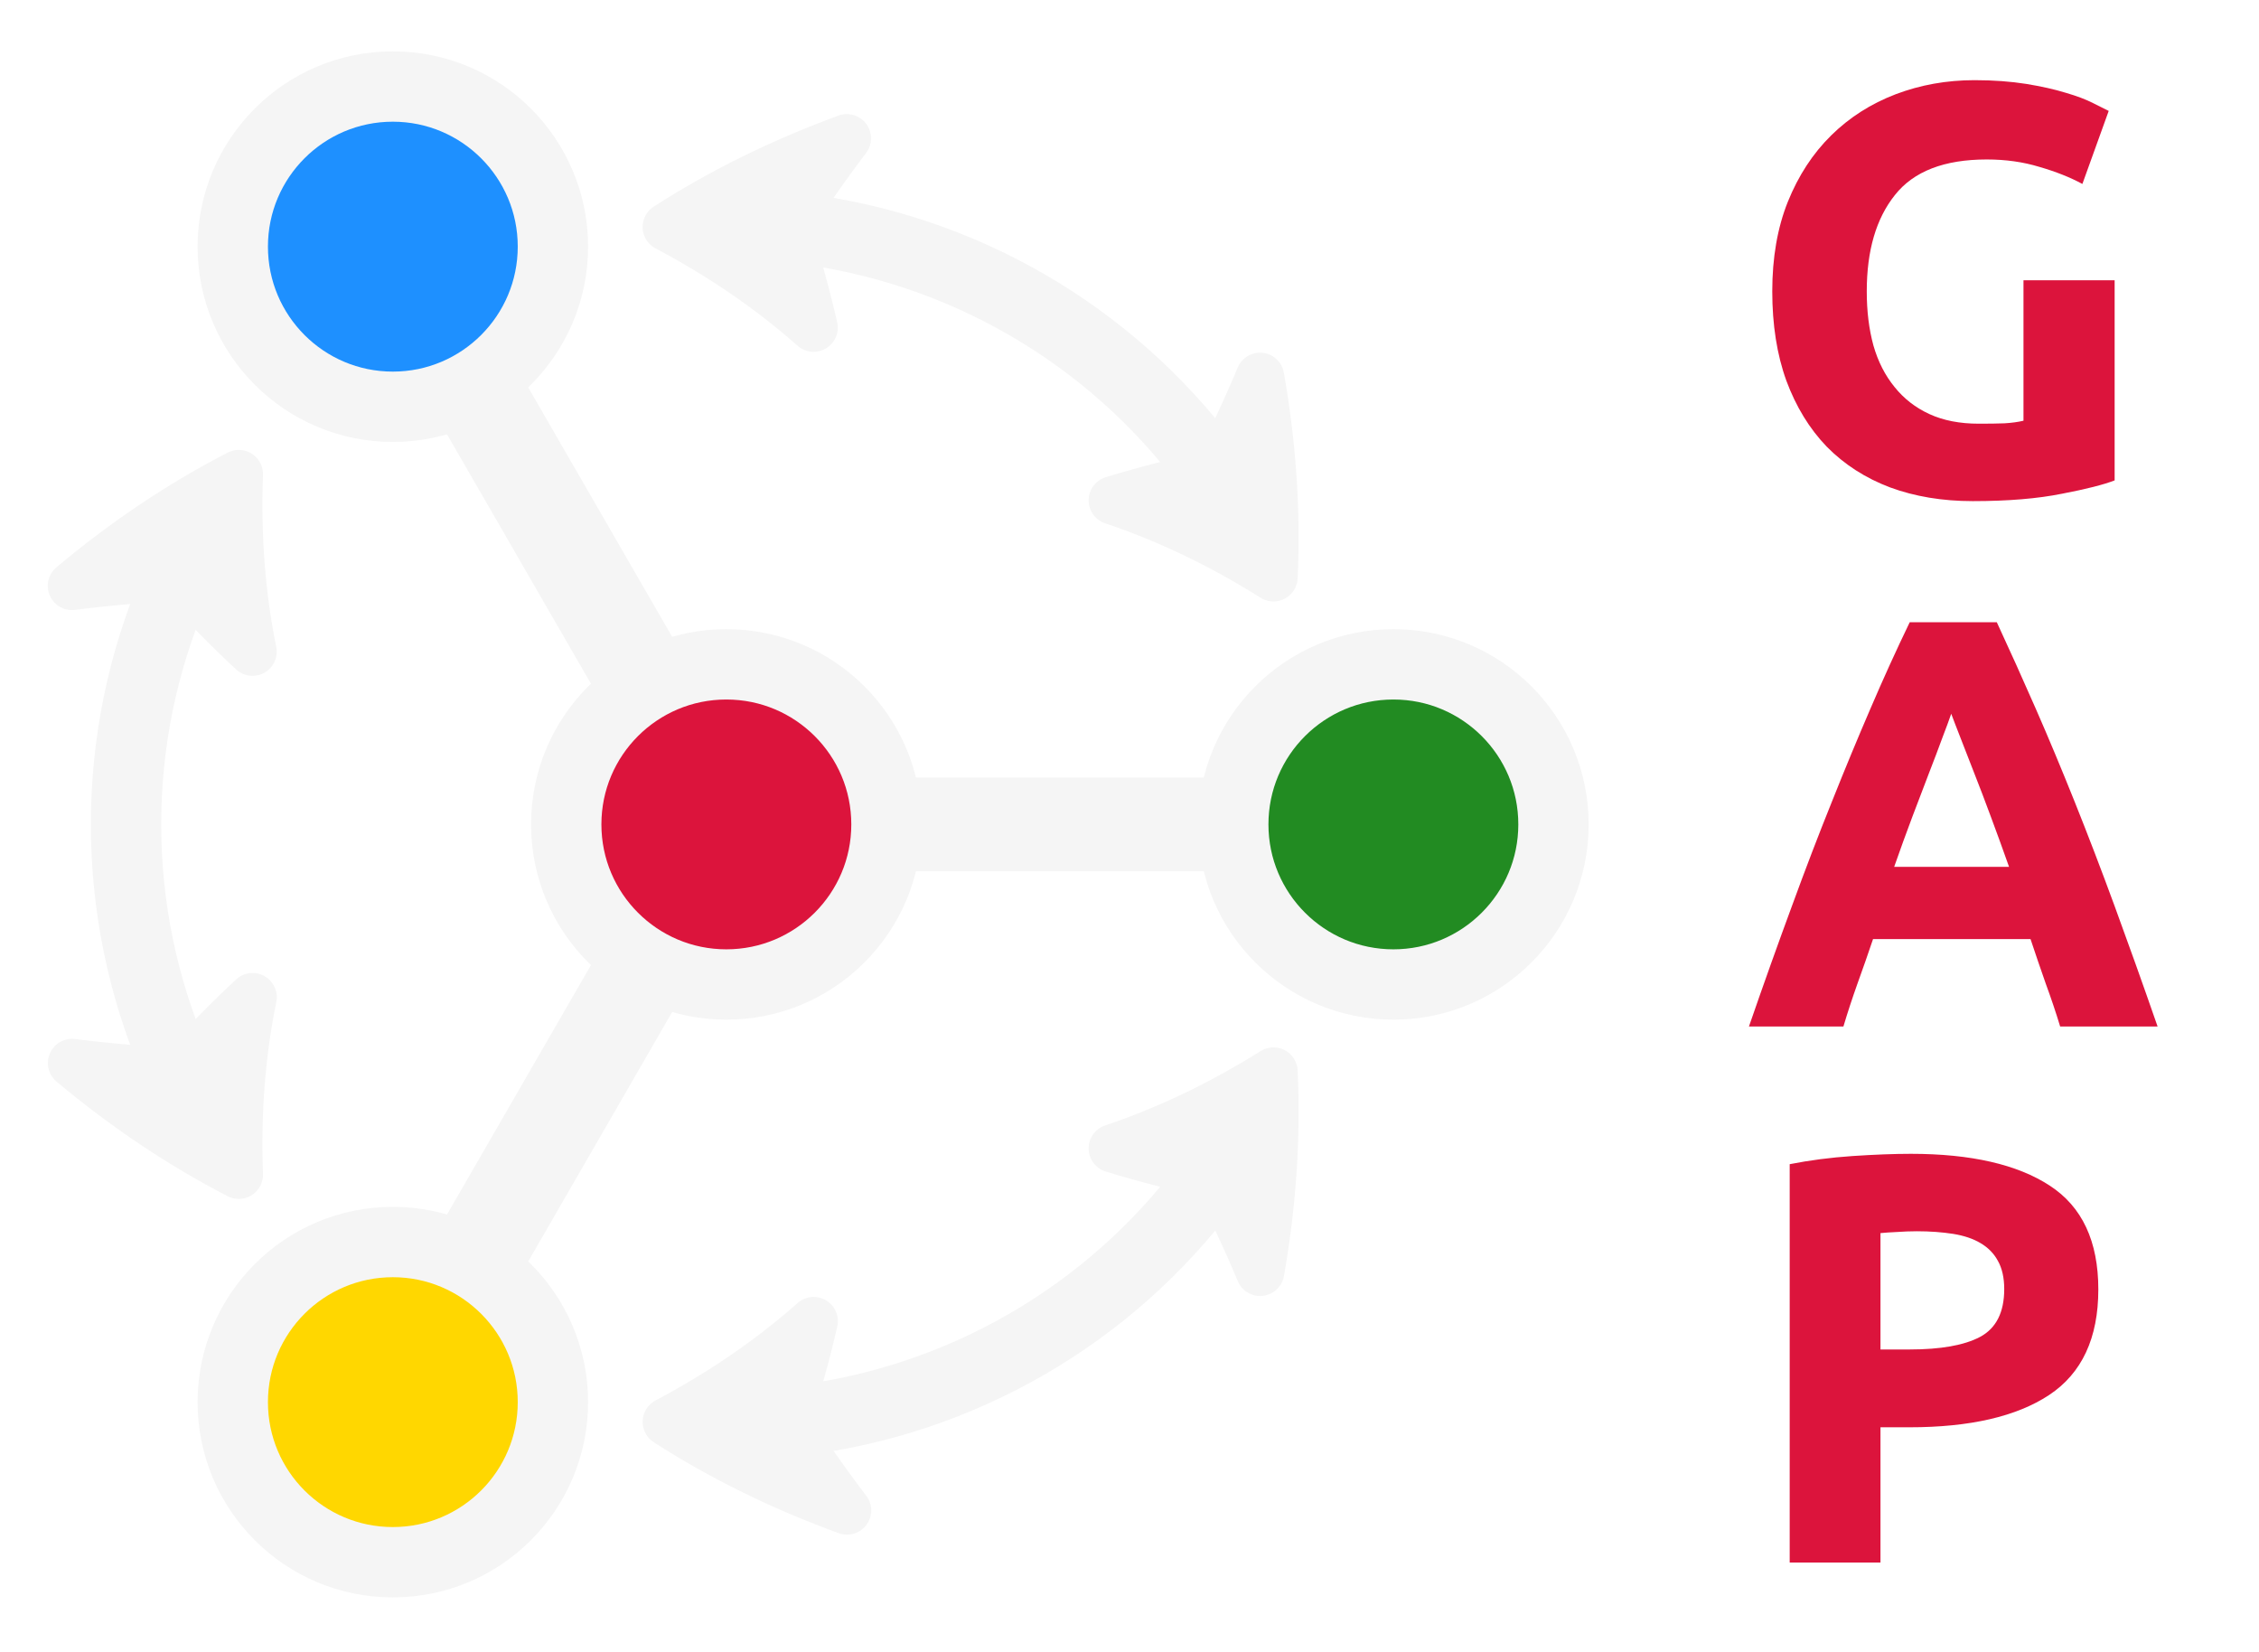
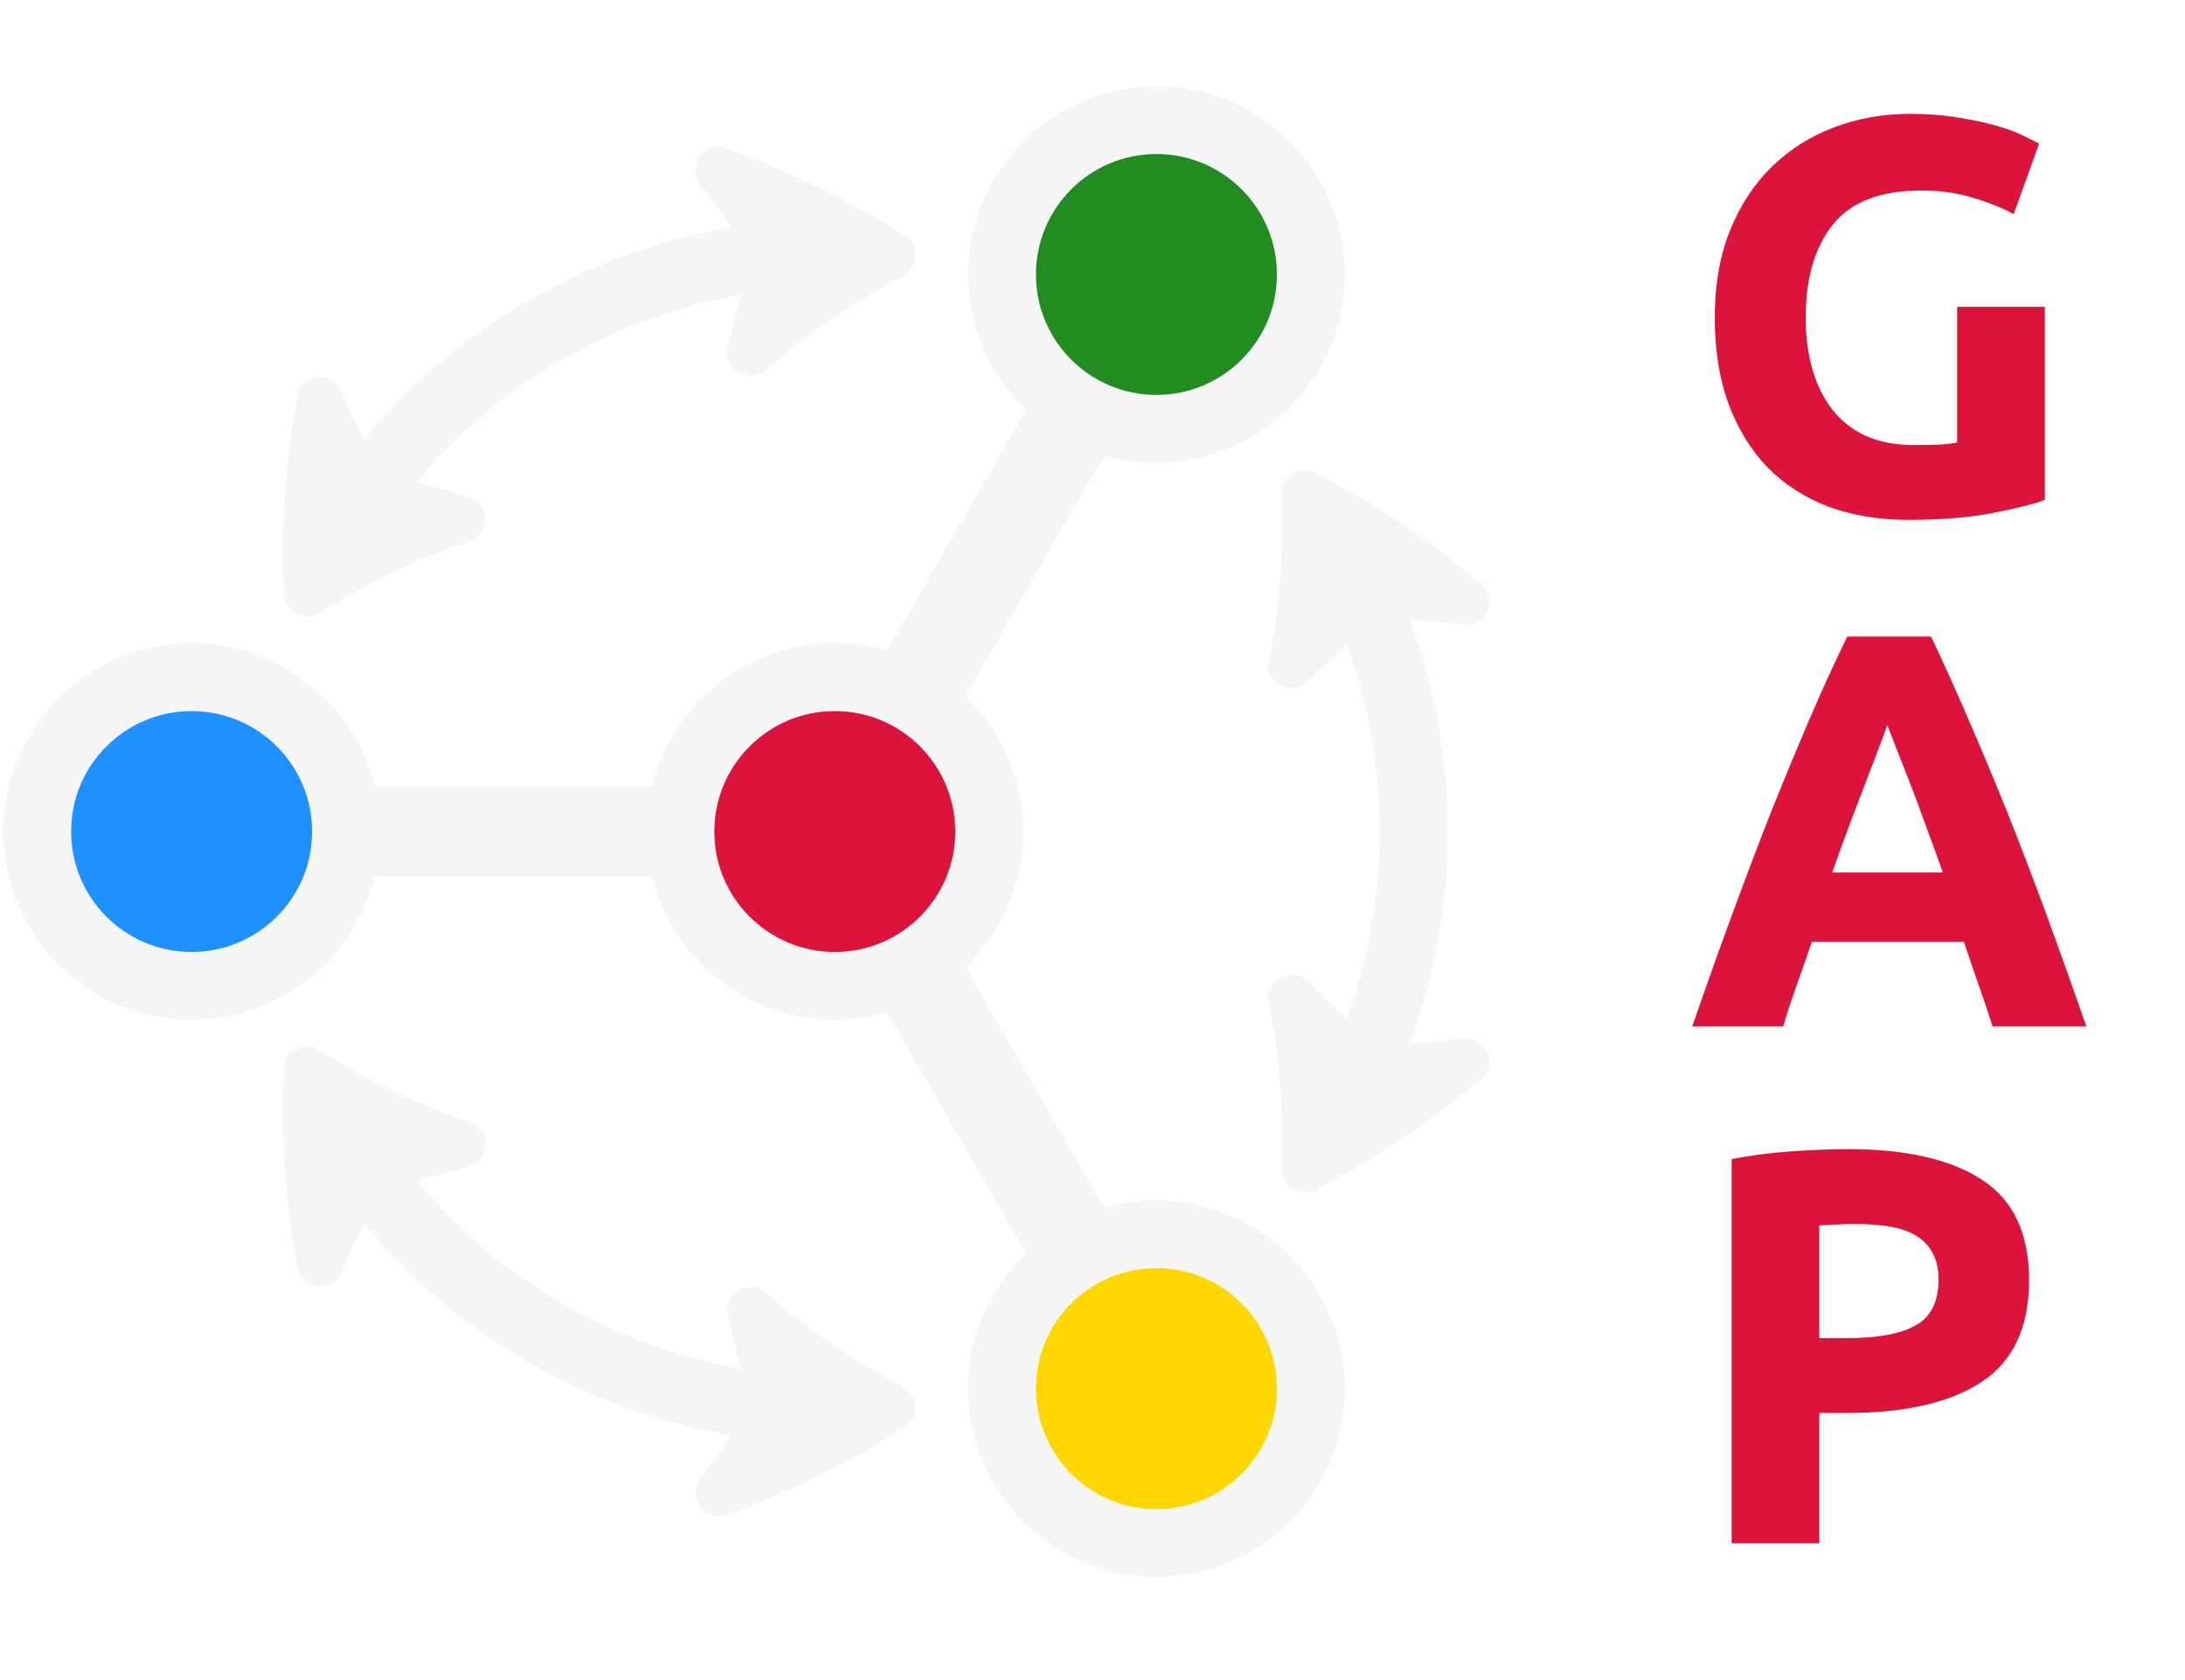
- <svg xmlns="http://www.w3.org/2000/svg" xmlns:xlink="http://www.w3.org/1999/xlink" width="95.264" height="69.631" viewBox="0 0 95.264 69.631">
+ <svg xmlns="http://www.w3.org/2000/svg" xmlns:xlink="http://www.w3.org/1999/xlink" width="95.371pt" height="73.288pt" viewBox="0 0 95.371 73.288">
  <defs>
    <g>
      <g id="glyph-0-0">
-         <path d="M 10.281 -14.094 C 8.488 -14.094 7.195 -13.594 6.406 -12.594 C 5.613 -11.602 5.219 -10.25 5.219 -8.531 C 5.219 -7.695 5.312 -6.938 5.5 -6.25 C 5.695 -5.57 5.992 -4.988 6.391 -4.5 C 6.785 -4.008 7.273 -3.629 7.859 -3.359 C 8.453 -3.086 9.145 -2.953 9.938 -2.953 C 10.363 -2.953 10.727 -2.957 11.031 -2.969 C 11.332 -2.988 11.598 -3.023 11.828 -3.078 L 11.828 -9 L 15.672 -9 L 15.672 -0.562 C 15.211 -0.383 14.473 -0.195 13.453 0 C 12.43 0.207 11.176 0.312 9.688 0.312 C 8.406 0.312 7.242 0.117 6.203 -0.266 C 5.16 -0.66 4.27 -1.234 3.531 -1.984 C 2.801 -2.742 2.234 -3.672 1.828 -4.766 C 1.43 -5.867 1.234 -7.125 1.234 -8.531 C 1.234 -9.957 1.453 -11.219 1.891 -12.312 C 2.336 -13.414 2.945 -14.348 3.719 -15.109 C 4.488 -15.867 5.395 -16.445 6.438 -16.844 C 7.477 -17.238 8.586 -17.438 9.766 -17.438 C 10.566 -17.438 11.289 -17.383 11.938 -17.281 C 12.582 -17.176 13.141 -17.051 13.609 -16.906 C 14.078 -16.77 14.461 -16.625 14.766 -16.469 C 15.066 -16.32 15.285 -16.211 15.422 -16.141 L 14.312 -13.062 C 13.789 -13.344 13.188 -13.582 12.5 -13.781 C 11.82 -13.988 11.082 -14.094 10.281 -14.094 Z M 10.281 -14.094 " />
+         <path d="M 10.266 -14.062 C 8.473 -14.062 7.18 -13.566 6.391 -12.578 C 5.598 -11.586 5.203 -10.234 5.203 -8.516 C 5.203 -7.68 5.301 -6.926 5.5 -6.25 C 5.695 -5.57 5.988 -4.984 6.375 -4.484 C 6.77 -3.992 7.258 -3.613 7.844 -3.344 C 8.438 -3.082 9.129 -2.953 9.922 -2.953 C 10.348 -2.953 10.711 -2.957 11.016 -2.969 C 11.316 -2.988 11.582 -3.02 11.812 -3.062 L 11.812 -8.984 L 15.641 -8.984 L 15.641 -0.562 C 15.18 -0.383 14.441 -0.195 13.422 0 C 12.41 0.207 11.16 0.312 9.672 0.312 C 8.391 0.312 7.227 0.117 6.188 -0.266 C 5.156 -0.66 4.27 -1.234 3.531 -1.984 C 2.801 -2.742 2.234 -3.672 1.828 -4.766 C 1.43 -5.859 1.234 -7.109 1.234 -8.516 C 1.234 -9.941 1.453 -11.203 1.891 -12.297 C 2.328 -13.391 2.93 -14.316 3.703 -15.078 C 4.473 -15.836 5.379 -16.414 6.422 -16.812 C 7.461 -17.207 8.57 -17.406 9.75 -17.406 C 10.551 -17.406 11.273 -17.348 11.922 -17.234 C 12.566 -17.129 13.117 -17.008 13.578 -16.875 C 14.047 -16.738 14.43 -16.594 14.734 -16.438 C 15.035 -16.289 15.254 -16.18 15.391 -16.109 L 14.281 -13.031 C 13.758 -13.312 13.16 -13.551 12.484 -13.75 C 11.805 -13.957 11.066 -14.062 10.266 -14.062 Z M 10.266 -14.062 " />
      </g>
      <g id="glyph-0-1">
-         <path d="M 13.375 0 C 13.195 -0.594 12.992 -1.195 12.766 -1.812 C 12.547 -2.438 12.332 -3.062 12.125 -3.688 L 5.484 -3.688 C 5.273 -3.062 5.055 -2.438 4.828 -1.812 C 4.609 -1.195 4.41 -0.594 4.234 0 L 0.25 0 C 0.883 -1.832 1.488 -3.523 2.062 -5.078 C 2.633 -6.641 3.195 -8.109 3.75 -9.484 C 4.301 -10.867 4.844 -12.176 5.375 -13.406 C 5.906 -14.645 6.457 -15.859 7.031 -17.047 L 10.703 -17.047 C 11.254 -15.859 11.801 -14.645 12.344 -13.406 C 12.883 -12.176 13.43 -10.867 13.984 -9.484 C 14.535 -8.109 15.098 -6.641 15.672 -5.078 C 16.242 -3.523 16.848 -1.832 17.484 0 Z M 8.781 -13.188 C 8.695 -12.938 8.57 -12.598 8.406 -12.172 C 8.25 -11.742 8.062 -11.25 7.844 -10.688 C 7.633 -10.133 7.398 -9.52 7.141 -8.844 C 6.891 -8.176 6.633 -7.473 6.375 -6.734 L 11.219 -6.734 C 10.957 -7.473 10.703 -8.176 10.453 -8.844 C 10.203 -9.52 9.969 -10.133 9.75 -10.688 C 9.531 -11.25 9.336 -11.742 9.172 -12.172 C 9.004 -12.598 8.875 -12.938 8.781 -13.188 Z M 8.781 -13.188 " />
+         <path d="M 13.359 0 C 13.172 -0.594 12.969 -1.195 12.75 -1.812 C 12.531 -2.438 12.316 -3.062 12.109 -3.688 L 5.469 -3.688 C 5.258 -3.062 5.039 -2.438 4.812 -1.812 C 4.594 -1.195 4.395 -0.594 4.219 0 L 0.25 0 C 0.883 -1.832 1.488 -3.523 2.062 -5.078 C 2.633 -6.629 3.191 -8.094 3.734 -9.469 C 4.285 -10.844 4.828 -12.148 5.359 -13.391 C 5.891 -14.629 6.441 -15.836 7.016 -17.016 L 10.672 -17.016 C 11.234 -15.836 11.781 -14.629 12.312 -13.391 C 12.852 -12.148 13.398 -10.844 13.953 -9.469 C 14.504 -8.094 15.066 -6.629 15.641 -5.078 C 16.211 -3.523 16.816 -1.832 17.453 0 Z M 8.766 -13.156 C 8.68 -12.906 8.555 -12.566 8.391 -12.141 C 8.234 -11.723 8.047 -11.234 7.828 -10.672 C 7.617 -10.117 7.383 -9.504 7.125 -8.828 C 6.875 -8.16 6.617 -7.457 6.359 -6.719 L 11.188 -6.719 C 10.926 -7.457 10.672 -8.16 10.422 -8.828 C 10.18 -9.504 9.953 -10.117 9.734 -10.672 C 9.516 -11.234 9.32 -11.723 9.156 -12.141 C 8.988 -12.566 8.859 -12.906 8.766 -13.156 Z M 8.766 -13.156 " />
      </g>
      <g id="glyph-0-2">
-         <path d="M 7.078 -17.234 C 9.617 -17.234 11.57 -16.785 12.938 -15.891 C 14.301 -15.004 14.984 -13.547 14.984 -11.516 C 14.984 -9.461 14.289 -7.977 12.906 -7.062 C 11.531 -6.156 9.566 -5.703 7.016 -5.703 L 5.797 -5.703 L 5.797 0 L 1.969 0 L 1.969 -16.797 C 2.801 -16.961 3.688 -17.078 4.625 -17.141 C 5.562 -17.203 6.379 -17.234 7.078 -17.234 Z M 7.328 -13.969 C 7.047 -13.969 6.77 -13.957 6.5 -13.938 C 6.227 -13.926 5.992 -13.91 5.797 -13.891 L 5.797 -8.984 L 7.016 -8.984 C 8.336 -8.984 9.332 -9.16 10 -9.516 C 10.676 -9.879 11.016 -10.551 11.016 -11.531 C 11.016 -12.008 10.926 -12.406 10.75 -12.719 C 10.582 -13.031 10.336 -13.281 10.016 -13.469 C 9.703 -13.656 9.316 -13.785 8.859 -13.859 C 8.398 -13.93 7.891 -13.969 7.328 -13.969 Z M 7.328 -13.969 " />
+         <path d="M 7.062 -17.203 C 9.602 -17.203 11.551 -16.754 12.906 -15.859 C 14.27 -14.973 14.953 -13.516 14.953 -11.484 C 14.953 -9.441 14.266 -7.961 12.891 -7.047 C 11.516 -6.141 9.551 -5.688 7 -5.688 L 5.797 -5.688 L 5.797 0 L 1.969 0 L 1.969 -16.766 C 2.801 -16.93 3.68 -17.047 4.609 -17.109 C 5.547 -17.172 6.363 -17.203 7.062 -17.203 Z M 7.312 -13.938 C 7.031 -13.938 6.754 -13.926 6.484 -13.906 C 6.223 -13.895 5.992 -13.883 5.797 -13.875 L 5.797 -8.953 L 7 -8.953 C 8.32 -8.953 9.316 -9.133 9.984 -9.5 C 10.66 -9.863 11 -10.535 11 -11.516 C 11 -11.984 10.91 -12.375 10.734 -12.688 C 10.566 -13 10.32 -13.25 10 -13.438 C 9.688 -13.625 9.301 -13.754 8.844 -13.828 C 8.383 -13.898 7.875 -13.938 7.312 -13.938 Z M 7.312 -13.938 " />
      </g>
    </g>
    <clipPath id="clip-0">
-       <path clip-rule="nonzero" d="M 0 0.082 L 84 0.082 L 84 69.18 L 0 69.18 Z M 0 0.082 " />
+       <path clip-rule="nonzero" d="M 0.148 0 L 94.602 0 L 94.602 72.582 L 0.148 72.582 Z M 0.148 0 " />
    </clipPath>
    <clipPath id="clip-1">
-       <path clip-rule="nonzero" d="M 0 0.082 L 80 0.082 L 80 69.18 L 0 69.18 Z M 0 0.082 " />
+       <path clip-rule="nonzero" d="M 0.148 0 L 94.602 0 L 94.602 72.582 L 0.148 72.582 Z M 0.148 0 " />
    </clipPath>
    <clipPath id="clip-2">
-       <path clip-rule="nonzero" d="M 10 0.082 L 94.535 0.082 L 94.535 69.18 L 10 69.18 Z M 10 0.082 " />
+       <path clip-rule="nonzero" d="M 0.148 0 L 86 0 L 86 72.582 L 0.148 72.582 Z M 0.148 0 " />
    </clipPath>
    <clipPath id="clip-3">
-       <path clip-rule="nonzero" d="M 0 0.082 L 66 0.082 L 66 60 L 0 60 Z M 0 0.082 " />
+       <path clip-rule="nonzero" d="M 1 0 L 94.602 0 L 94.602 61 L 1 61 Z M 1 0 " />
    </clipPath>
    <clipPath id="clip-4">
-       <path clip-rule="nonzero" d="M 0 10 L 66 10 L 66 69.18 L 0 69.18 Z M 0 10 " />
+       <path clip-rule="nonzero" d="M 0.148 0 L 57 0 L 57 72.582 L 0.148 72.582 Z M 0.148 0 " />
    </clipPath>
    <clipPath id="clip-5">
-       <path clip-rule="nonzero" d="M 0 0.082 L 93 0.082 L 93 62 L 0 62 Z M 0 0.082 " />
+       <path clip-rule="nonzero" d="M 1 12 L 94.602 12 L 94.602 72.582 L 1 72.582 Z M 1 12 " />
    </clipPath>
    <clipPath id="clip-6">
-       <path clip-rule="nonzero" d="M 0 0.082 L 50 0.082 L 50 69.18 L 0 69.18 Z M 0 0.082 " />
+       <path clip-rule="nonzero" d="M 0.148 0 L 76 0 L 76 64 L 0.148 64 Z M 0.148 0 " />
    </clipPath>
    <clipPath id="clip-7">
-       <path clip-rule="nonzero" d="M 0 7 L 93 7 L 93 69.18 L 0 69.18 Z M 0 7 " />
+       <path clip-rule="nonzero" d="M 0.148 9 L 76 9 L 76 72.582 L 0.148 72.582 Z M 0.148 9 " />
+     </clipPath>
+     <clipPath id="clip-8">
+       <path clip-rule="nonzero" d="M 17 0 L 94.602 0 L 94.602 72.582 L 17 72.582 Z M 17 0 " />
    </clipPath>
  </defs>
-   <path fill="none" stroke-width="3.985" stroke-linecap="butt" stroke-linejoin="miter" stroke="rgb(95.999%, 95.999%, 95.999%)" stroke-opacity="1" stroke-miterlimit="10" d="M 5.671 -0.001 L 22.676 -0.001 " transform="matrix(0.992333, 0, 0, -0.992333, 30.63035, 34.76092)" />
  <g clip-path="url(#clip-0)">
-     <path fill="none" stroke-width="3.985" stroke-linecap="butt" stroke-linejoin="miter" stroke="rgb(95.999%, 95.999%, 95.999%)" stroke-opacity="1" stroke-miterlimit="10" d="M -2.836 4.908 L -11.338 19.638 " transform="matrix(0.992333, 0, 0, -0.992333, 30.63035, 34.76092)" />
-     <path fill="none" stroke-width="3.985" stroke-linecap="butt" stroke-linejoin="miter" stroke="rgb(95.999%, 95.999%, 95.999%)" stroke-opacity="1" stroke-miterlimit="10" d="M -2.836 -4.91 L -11.338 -19.64 " transform="matrix(0.992333, 0, 0, -0.992333, 30.63035, 34.76092)" />
+     <path fill="none" stroke-width="3.985" stroke-linecap="butt" stroke-linejoin="miter" stroke="rgb(95.999%, 95.999%, 95.999%)" stroke-opacity="1" stroke-miterlimit="10" d="M 2.835 4.909 L 11.338 19.641 " transform="matrix(0.990378, 0, 0, -0.990378, 36.43876, 36.29142)" />
  </g>
-   <path fill-rule="nonzero" fill="rgb(86.4%, 7.999%, 23.499%)" fill-opacity="1" d="M 37.383 34.762 C 37.383 31.031 34.359 28.012 30.629 28.012 C 26.902 28.012 23.879 31.031 23.879 34.762 C 23.879 38.488 26.902 41.512 30.629 41.512 C 34.359 41.512 37.383 38.488 37.383 34.762 Z M 37.383 34.762 " />
+   <path fill="none" stroke-width="3.985" stroke-linecap="butt" stroke-linejoin="miter" stroke="rgb(95.999%, 95.999%, 95.999%)" stroke-opacity="1" stroke-miterlimit="10" d="M -5.669 -0.002 L -22.676 -0.002 " transform="matrix(0.990378, 0, 0, -0.990378, 36.43876, 36.29142)" />
  <g clip-path="url(#clip-1)">
-     <path fill="none" stroke-width="2.989" stroke-linecap="butt" stroke-linejoin="miter" stroke="rgb(95.999%, 95.999%, 95.999%)" stroke-opacity="1" stroke-miterlimit="10" d="M 6.805 -0.001 C 6.805 3.758 3.758 6.801 -0.001 6.801 C -3.757 6.801 -6.804 3.758 -6.804 -0.001 C -6.804 -3.756 -3.757 -6.803 -0.001 -6.803 C 3.758 -6.803 6.805 -3.756 6.805 -0.001 Z M 6.805 -0.001 " transform="matrix(0.992333, 0, 0, -0.992333, 30.63035, 34.76092)" />
+     <path fill="none" stroke-width="3.985" stroke-linecap="butt" stroke-linejoin="miter" stroke="rgb(95.999%, 95.999%, 95.999%)" stroke-opacity="1" stroke-miterlimit="10" d="M 2.835 -4.908 L 11.338 -19.64 " transform="matrix(0.990378, 0, 0, -0.990378, 36.43876, 36.29142)" />
  </g>
-   <path fill-rule="nonzero" fill="rgb(13.199%, 54.5%, 13.199%)" fill-opacity="1" d="M 65.512 34.762 C 65.512 31.031 62.488 28.012 58.762 28.012 C 55.031 28.012 52.008 31.031 52.008 34.762 C 52.008 38.488 55.031 41.512 58.762 41.512 C 62.488 41.512 65.512 38.488 65.512 34.762 Z M 65.512 34.762 " />
+   <path fill-rule="nonzero" fill="rgb(86.4%, 7.999%, 23.499%)" fill-opacity="1" d="M 43.176 36.293 C 43.176 32.57 40.16 29.555 36.438 29.555 C 32.719 29.555 29.699 32.57 29.699 36.293 C 29.699 40.012 32.719 43.027 36.438 43.027 C 40.16 43.027 43.176 40.012 43.176 36.293 Z M 43.176 36.293 " />
  <g clip-path="url(#clip-2)">
-     <path fill="none" stroke-width="2.989" stroke-linecap="butt" stroke-linejoin="miter" stroke="rgb(95.999%, 95.999%, 95.999%)" stroke-opacity="1" stroke-miterlimit="10" d="M 35.151 -0.001 C 35.151 3.758 32.104 6.801 28.349 6.801 C 24.589 6.801 21.543 3.758 21.543 -0.001 C 21.543 -3.756 24.589 -6.803 28.349 -6.803 C 32.104 -6.803 35.151 -3.756 35.151 -0.001 Z M 35.151 -0.001 " transform="matrix(0.992333, 0, 0, -0.992333, 30.63035, 34.76092)" />
+     <path fill="none" stroke-width="2.989" stroke-linecap="butt" stroke-linejoin="miter" stroke="rgb(95.999%, 95.999%, 95.999%)" stroke-opacity="1" stroke-miterlimit="10" d="M 6.802 -0.002 C 6.802 3.757 3.758 6.802 -0.001 6.802 C -3.756 6.802 -6.805 3.757 -6.805 -0.002 C -6.805 -3.756 -3.756 -6.801 -0.001 -6.801 C 3.758 -6.801 6.802 -3.756 6.802 -0.002 Z M 6.802 -0.002 " transform="matrix(0.990378, 0, 0, -0.990378, 36.43876, 36.29142)" />
  </g>
-   <path fill-rule="nonzero" fill="rgb(11.6%, 56.499%, 100%)" fill-opacity="1" d="M 23.316 10.398 C 23.316 6.672 20.293 3.648 16.566 3.648 C 12.836 3.648 9.816 6.672 9.816 10.398 C 9.816 14.129 12.836 17.152 16.566 17.152 C 20.293 17.152 23.316 14.129 23.316 10.398 Z M 23.316 10.398 " />
+   <path fill-rule="nonzero" fill="rgb(13.199%, 54.5%, 13.199%)" fill-opacity="1" d="M 57.215 11.98 C 57.215 8.258 54.195 5.242 50.477 5.242 C 46.754 5.242 43.738 8.258 43.738 11.98 C 43.738 15.699 46.754 18.715 50.477 18.715 C 54.195 18.715 57.215 15.699 57.215 11.98 Z M 57.215 11.98 " />
  <g clip-path="url(#clip-3)">
-     <path fill="none" stroke-width="2.989" stroke-linecap="butt" stroke-linejoin="miter" stroke="rgb(95.999%, 95.999%, 95.999%)" stroke-opacity="1" stroke-miterlimit="10" d="M -7.37 24.551 C -7.37 28.306 -10.417 31.353 -14.173 31.353 C -17.932 31.353 -20.975 28.306 -20.975 24.551 C -20.975 20.791 -17.932 17.745 -14.173 17.745 C -10.417 17.745 -7.37 20.791 -7.37 24.551 Z M -7.37 24.551 " transform="matrix(0.992333, 0, 0, -0.992333, 30.63035, 34.76092)" />
+     <path fill="none" stroke-width="2.989" stroke-linecap="butt" stroke-linejoin="miter" stroke="rgb(95.999%, 95.999%, 95.999%)" stroke-opacity="1" stroke-miterlimit="10" d="M 20.978 24.547 C 20.978 28.306 17.929 31.351 14.174 31.351 C 10.415 31.351 7.37 28.306 7.37 24.547 C 7.37 20.792 10.415 17.747 14.174 17.747 C 17.929 17.747 20.978 20.792 20.978 24.547 Z M 20.978 24.547 " transform="matrix(0.990378, 0, 0, -0.990378, 36.43876, 36.29142)" />
  </g>
-   <path fill-rule="nonzero" fill="rgb(100%, 84.399%, 0%)" fill-opacity="1" d="M 23.316 59.121 C 23.316 55.395 20.293 52.371 16.566 52.371 C 12.836 52.371 9.816 55.395 9.816 59.121 C 9.816 62.852 12.836 65.871 16.566 65.871 C 20.293 65.871 23.316 62.852 23.316 59.121 Z M 23.316 59.121 " />
+   <path fill-rule="nonzero" fill="rgb(11.6%, 56.499%, 100%)" fill-opacity="1" d="M 15.102 36.293 C 15.102 32.57 12.086 29.555 8.363 29.555 C 4.645 29.555 1.625 32.57 1.625 36.293 C 1.625 40.012 4.645 43.027 8.363 43.027 C 12.086 43.027 15.102 40.012 15.102 36.293 Z M 15.102 36.293 " />
  <g clip-path="url(#clip-4)">
-     <path fill="none" stroke-width="2.989" stroke-linecap="butt" stroke-linejoin="miter" stroke="rgb(95.999%, 95.999%, 95.999%)" stroke-opacity="1" stroke-miterlimit="10" d="M -7.37 -24.548 C -7.37 -20.793 -10.417 -17.746 -14.173 -17.746 C -17.932 -17.746 -20.975 -20.793 -20.975 -24.548 C -20.975 -28.308 -17.932 -31.351 -14.173 -31.351 C -10.417 -31.351 -7.37 -28.308 -7.37 -24.548 Z M -7.37 -24.548 " transform="matrix(0.992333, 0, 0, -0.992333, 30.63035, 34.76092)" />
+     <path fill="none" stroke-width="2.989" stroke-linecap="butt" stroke-linejoin="miter" stroke="rgb(95.999%, 95.999%, 95.999%)" stroke-opacity="1" stroke-miterlimit="10" d="M -21.544 -0.002 C -21.544 3.757 -24.589 6.802 -28.348 6.802 C -32.103 6.802 -35.152 3.757 -35.152 -0.002 C -35.152 -3.756 -32.103 -6.801 -28.348 -6.801 C -24.589 -6.801 -21.544 -3.756 -21.544 -0.002 Z M -21.544 -0.002 " transform="matrix(0.990378, 0, 0, -0.990378, 36.43876, 36.29142)" />
  </g>
+   <path fill-rule="nonzero" fill="rgb(100%, 84.399%, 0%)" fill-opacity="1" d="M 57.215 60.605 C 57.215 56.883 54.195 53.867 50.477 53.867 C 46.754 53.867 43.738 56.883 43.738 60.605 C 43.738 64.324 46.754 67.344 50.477 67.344 C 54.195 67.344 57.215 64.324 57.215 60.605 Z M 57.215 60.605 " />
  <g clip-path="url(#clip-5)">
-     <path fill="none" stroke-width="2.989" stroke-linecap="butt" stroke-linejoin="miter" stroke="rgb(95.999%, 95.999%, 95.999%)" stroke-opacity="1" stroke-miterlimit="10" d="M 20.433 15.284 C 16.252 20.866 9.942 24.511 3.018 25.334 " transform="matrix(0.992333, 0, 0, -0.992333, 30.63035, 34.76092)" />
+     <path fill="none" stroke-width="2.989" stroke-linecap="butt" stroke-linejoin="miter" stroke="rgb(95.999%, 95.999%, 95.999%)" stroke-opacity="1" stroke-miterlimit="10" d="M 20.978 -24.55 C 20.978 -20.791 17.929 -17.747 14.174 -17.747 C 10.415 -17.747 7.37 -20.791 7.37 -24.55 C 7.37 -28.305 10.415 -31.354 14.174 -31.354 C 17.929 -31.354 20.978 -28.305 20.978 -24.55 Z M 20.978 -24.55 " transform="matrix(0.990378, 0, 0, -0.990378, 36.43876, 36.29142)" />
  </g>
-   <path fill-rule="nonzero" fill="rgb(95.999%, 95.999%, 95.999%)" fill-opacity="1" stroke-width="2.057" stroke-linecap="butt" stroke-linejoin="round" stroke="rgb(95.999%, 95.999%, 95.999%)" stroke-opacity="1" stroke-miterlimit="10" d="M 23.251 10.502 C 23.381 13.249 23.192 16.103 22.68 19.016 C 22.086 17.591 21.436 16.209 20.736 14.867 C 19.267 14.568 17.831 14.202 16.425 13.769 C 18.72 13.001 21.015 11.907 23.251 10.502 Z M 23.251 10.502 " transform="matrix(0.992333, 0, 0, -0.992333, 30.63035, 34.76092)" />
-   <path fill-rule="nonzero" fill="rgb(95.999%, 95.999%, 95.999%)" fill-opacity="1" stroke-width="2.057" stroke-linecap="butt" stroke-linejoin="round" stroke="rgb(95.999%, 95.999%, 95.999%)" stroke-opacity="1" stroke-miterlimit="10" d="M -2.529 25.385 C -0.194 24.153 1.896 22.712 3.707 21.11 C 3.38 22.539 2.982 23.968 2.51 25.389 C 3.317 26.669 4.191 27.924 5.12 29.152 C 2.349 28.137 -0.218 26.873 -2.529 25.385 Z M -2.529 25.385 " transform="matrix(0.992333, 0, 0, -0.992333, 30.63035, 34.76092)" />
  <g clip-path="url(#clip-6)">
-     <path fill="none" stroke-width="2.989" stroke-linecap="butt" stroke-linejoin="miter" stroke="rgb(95.999%, 95.999%, 95.999%)" stroke-opacity="1" stroke-miterlimit="10" d="M -23.451 10.053 C -26.198 3.64 -26.198 -3.642 -23.451 -10.054 " transform="matrix(0.992333, 0, 0, -0.992333, 30.63035, 34.76092)" />
+     <path fill="none" stroke-width="2.989" stroke-linecap="butt" stroke-linejoin="miter" stroke="rgb(95.999%, 95.999%, 95.999%)" stroke-opacity="1" stroke-miterlimit="10" d="M -3.019 25.336 C -9.945 24.512 -16.255 20.867 -20.432 15.282 " transform="matrix(0.990378, 0, 0, -0.990378, 36.43876, 36.29142)" />
  </g>
-   <path fill-rule="nonzero" fill="rgb(95.999%, 95.999%, 95.999%)" fill-opacity="1" stroke-width="2.057" stroke-linecap="butt" stroke-linejoin="round" stroke="rgb(95.999%, 95.999%, 95.999%)" stroke-opacity="1" stroke-miterlimit="10" d="M -20.719 14.883 C -23.163 13.627 -25.545 12.033 -27.808 10.136 C -26.277 10.332 -24.758 10.462 -23.242 10.521 C -22.25 9.399 -21.211 8.34 -20.136 7.341 C -20.62 9.714 -20.817 12.245 -20.719 14.883 Z M -20.719 14.883 " transform="matrix(0.992333, 0, 0, -0.992333, 30.63035, 34.76092)" />
-   <path fill-rule="nonzero" fill="rgb(95.999%, 95.999%, 95.999%)" fill-opacity="1" stroke-width="2.057" stroke-linecap="butt" stroke-linejoin="round" stroke="rgb(95.999%, 95.999%, 95.999%)" stroke-opacity="1" stroke-miterlimit="10" d="M -20.719 -14.884 C -20.817 -12.243 -20.62 -9.712 -20.132 -7.342 C -21.211 -8.342 -22.246 -9.405 -23.242 -10.523 C -24.754 -10.464 -26.277 -10.334 -27.804 -10.141 C -25.541 -12.034 -23.163 -13.625 -20.719 -14.884 Z M -20.719 -14.884 " transform="matrix(0.992333, 0, 0, -0.992333, 30.63035, 34.76092)" />
+   <path fill-rule="nonzero" fill="rgb(95.999%, 95.999%, 95.999%)" fill-opacity="1" stroke-width="2.057" stroke-linecap="butt" stroke-linejoin="round" stroke="rgb(95.999%, 95.999%, 95.999%)" stroke-opacity="1" stroke-miterlimit="10" d="M 2.531 25.387 C 0.22 26.874 -2.348 28.136 -5.125 29.15 C -4.19 27.923 -3.318 26.669 -2.51 25.391 C -2.983 23.967 -3.381 22.54 -3.713 21.108 C -1.898 22.713 0.196 24.153 2.531 25.387 Z M 2.531 25.387 " transform="matrix(0.990378, 0, 0, -0.990378, 36.43876, 36.29142)" />
+   <path fill-rule="nonzero" fill="rgb(95.999%, 95.999%, 95.999%)" fill-opacity="1" stroke-width="2.057" stroke-linecap="butt" stroke-linejoin="round" stroke="rgb(95.999%, 95.999%, 95.999%)" stroke-opacity="1" stroke-miterlimit="10" d="M -23.248 10.502 C -21.012 11.906 -18.72 12.999 -16.425 13.764 C -17.829 14.198 -19.269 14.564 -20.736 14.868 C -21.438 16.205 -22.089 17.59 -22.684 19.009 C -23.193 16.103 -23.382 13.247 -23.248 10.502 Z M -23.248 10.502 " transform="matrix(0.990378, 0, 0, -0.990378, 36.43876, 36.29142)" />
  <g clip-path="url(#clip-7)">
-     <path fill="none" stroke-width="2.989" stroke-linecap="butt" stroke-linejoin="miter" stroke="rgb(95.999%, 95.999%, 95.999%)" stroke-opacity="1" stroke-miterlimit="10" d="M 3.022 -25.336 C 9.946 -24.509 16.256 -20.868 20.433 -15.282 " transform="matrix(0.992333, 0, 0, -0.992333, 30.63035, 34.76092)" />
+     <path fill="none" stroke-width="2.989" stroke-linecap="butt" stroke-linejoin="miter" stroke="rgb(95.999%, 95.999%, 95.999%)" stroke-opacity="1" stroke-miterlimit="10" d="M -20.432 -15.281 C -16.255 -20.866 -9.945 -24.511 -3.019 -25.335 " transform="matrix(0.990378, 0, 0, -0.990378, 36.43876, 36.29142)" />
  </g>
-   <path fill-rule="nonzero" fill="rgb(95.999%, 95.999%, 95.999%)" fill-opacity="1" stroke-width="2.057" stroke-linecap="butt" stroke-linejoin="round" stroke="rgb(95.999%, 95.999%, 95.999%)" stroke-opacity="1" stroke-miterlimit="10" d="M -2.529 -25.387 C -0.218 -26.875 2.349 -28.138 5.128 -29.15 C 4.191 -27.922 3.317 -26.67 2.51 -25.391 C 2.982 -23.97 3.384 -22.541 3.711 -21.108 C 1.896 -22.714 -0.194 -24.151 -2.529 -25.387 Z M -2.529 -25.387 " transform="matrix(0.992333, 0, 0, -0.992333, 30.63035, 34.76092)" />
-   <path fill-rule="nonzero" fill="rgb(95.999%, 95.999%, 95.999%)" fill-opacity="1" stroke-width="2.057" stroke-linecap="butt" stroke-linejoin="round" stroke="rgb(95.999%, 95.999%, 95.999%)" stroke-opacity="1" stroke-miterlimit="10" d="M 23.251 -10.503 C 21.015 -11.905 18.72 -12.999 16.425 -13.766 C 17.831 -14.2 19.267 -14.566 20.736 -14.869 C 21.44 -16.207 22.09 -17.589 22.684 -19.01 C 23.196 -16.105 23.381 -13.247 23.251 -10.503 Z M 23.251 -10.503 " transform="matrix(0.992333, 0, 0, -0.992333, 30.63035, 34.76092)" />
+   <path fill-rule="nonzero" fill="rgb(95.999%, 95.999%, 95.999%)" fill-opacity="1" stroke-width="2.057" stroke-linecap="butt" stroke-linejoin="round" stroke="rgb(95.999%, 95.999%, 95.999%)" stroke-opacity="1" stroke-miterlimit="10" d="M -23.248 -10.501 C -23.382 -13.246 -23.193 -16.106 -22.68 -19.013 C -22.085 -17.593 -21.438 -16.208 -20.736 -14.867 C -19.265 -14.567 -17.829 -14.201 -16.425 -13.767 C -18.72 -13.002 -21.012 -11.909 -23.248 -10.501 Z M -23.248 -10.501 " transform="matrix(0.990378, 0, 0, -0.990378, 36.43876, 36.29142)" />
+   <path fill-rule="nonzero" fill="rgb(95.999%, 95.999%, 95.999%)" fill-opacity="1" stroke-width="2.057" stroke-linecap="butt" stroke-linejoin="round" stroke="rgb(95.999%, 95.999%, 95.999%)" stroke-opacity="1" stroke-miterlimit="10" d="M 2.531 -25.386 C 0.196 -24.152 -1.898 -22.712 -3.709 -21.107 C -3.381 -22.539 -2.979 -23.97 -2.51 -25.39 C -3.318 -26.668 -4.19 -27.923 -5.121 -29.149 C -2.348 -28.139 0.22 -26.873 2.531 -25.386 Z M 2.531 -25.386 " transform="matrix(0.990378, 0, 0, -0.990378, 36.43876, 36.29142)" />
+   <g clip-path="url(#clip-8)">
+     <path fill="none" stroke-width="2.989" stroke-linecap="butt" stroke-linejoin="miter" stroke="rgb(95.999%, 95.999%, 95.999%)" stroke-opacity="1" stroke-miterlimit="10" d="M 23.451 -10.051 C 26.2 -3.642 26.2 3.643 23.451 10.052 " transform="matrix(0.990378, 0, 0, -0.990378, 36.43876, 36.29142)" />
+   </g>
+   <path fill-rule="nonzero" fill="rgb(95.999%, 95.999%, 95.999%)" fill-opacity="1" stroke-width="2.057" stroke-linecap="butt" stroke-linejoin="round" stroke="rgb(95.999%, 95.999%, 95.999%)" stroke-opacity="1" stroke-miterlimit="10" d="M 20.722 -14.883 C 23.163 -13.625 25.541 -12.035 27.809 -10.134 C 26.279 -10.331 24.756 -10.462 23.242 -10.521 C 22.248 -9.401 21.211 -8.34 20.134 -7.342 C 20.619 -9.712 20.82 -12.244 20.722 -14.883 Z M 20.722 -14.883 " transform="matrix(0.990378, 0, 0, -0.990378, 36.43876, 36.29142)" />
+   <path fill-rule="nonzero" fill="rgb(95.999%, 95.999%, 95.999%)" fill-opacity="1" stroke-width="2.057" stroke-linecap="butt" stroke-linejoin="round" stroke="rgb(95.999%, 95.999%, 95.999%)" stroke-opacity="1" stroke-miterlimit="10" d="M 20.722 14.884 C 20.82 12.245 20.619 9.713 20.134 7.343 C 21.211 8.34 22.248 9.401 23.242 10.522 C 24.756 10.462 26.279 10.332 27.805 10.139 C 25.541 12.036 23.163 13.626 20.722 14.884 Z M 20.722 14.884 " transform="matrix(0.990378, 0, 0, -0.990378, 36.43876, 36.29142)" />
  <g fill="rgb(86.4%, 7.999%, 23.499%)" fill-opacity="1">
-     <use xlink:href="#glyph-0-0" x="73.504" y="20.818" />
+     <use xlink:href="#glyph-0-0" x="73.613" y="22.376" />
  </g>
  <g fill="rgb(86.4%, 7.999%, 23.499%)" fill-opacity="1">
-     <use xlink:href="#glyph-0-1" x="73.504" y="43.284" />
+     <use xlink:href="#glyph-0-1" x="73.613" y="44.798" />
  </g>
  <g fill="rgb(86.4%, 7.999%, 23.499%)" fill-opacity="1">
-     <use xlink:href="#glyph-0-2" x="73.504" y="65.885" />
+     <use xlink:href="#glyph-0-2" x="73.613" y="67.355" />
  </g>
</svg>
